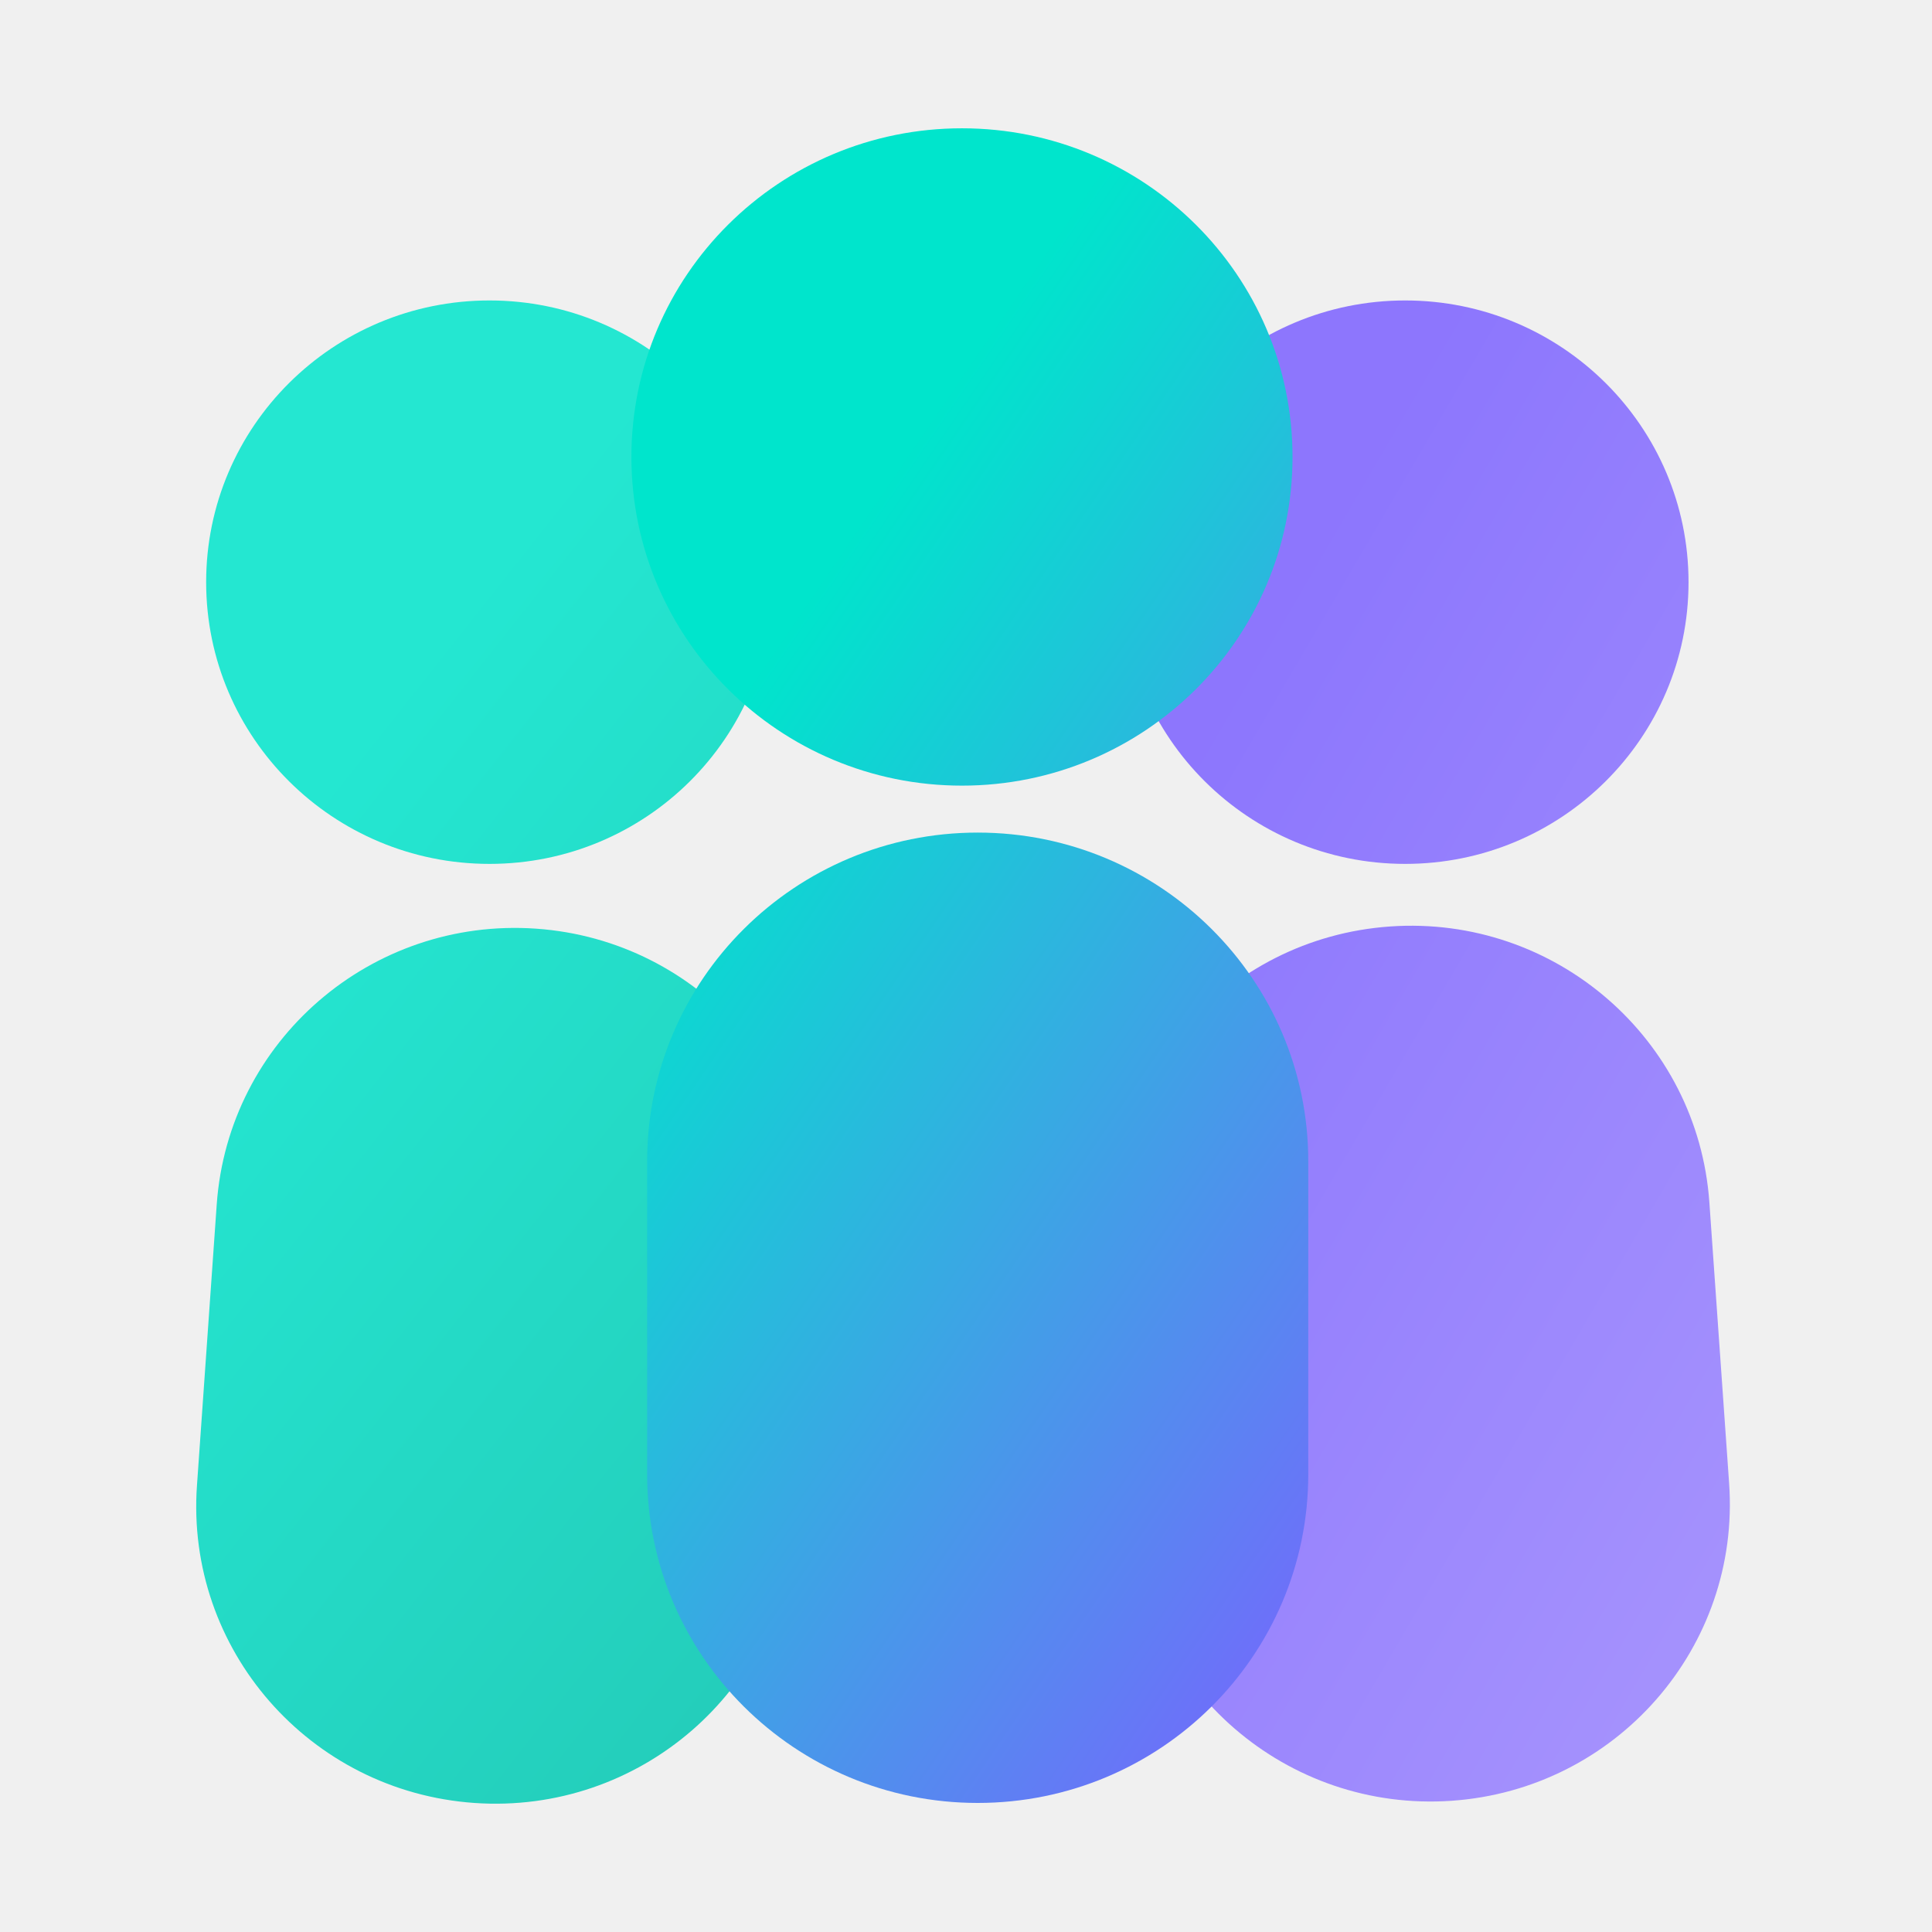
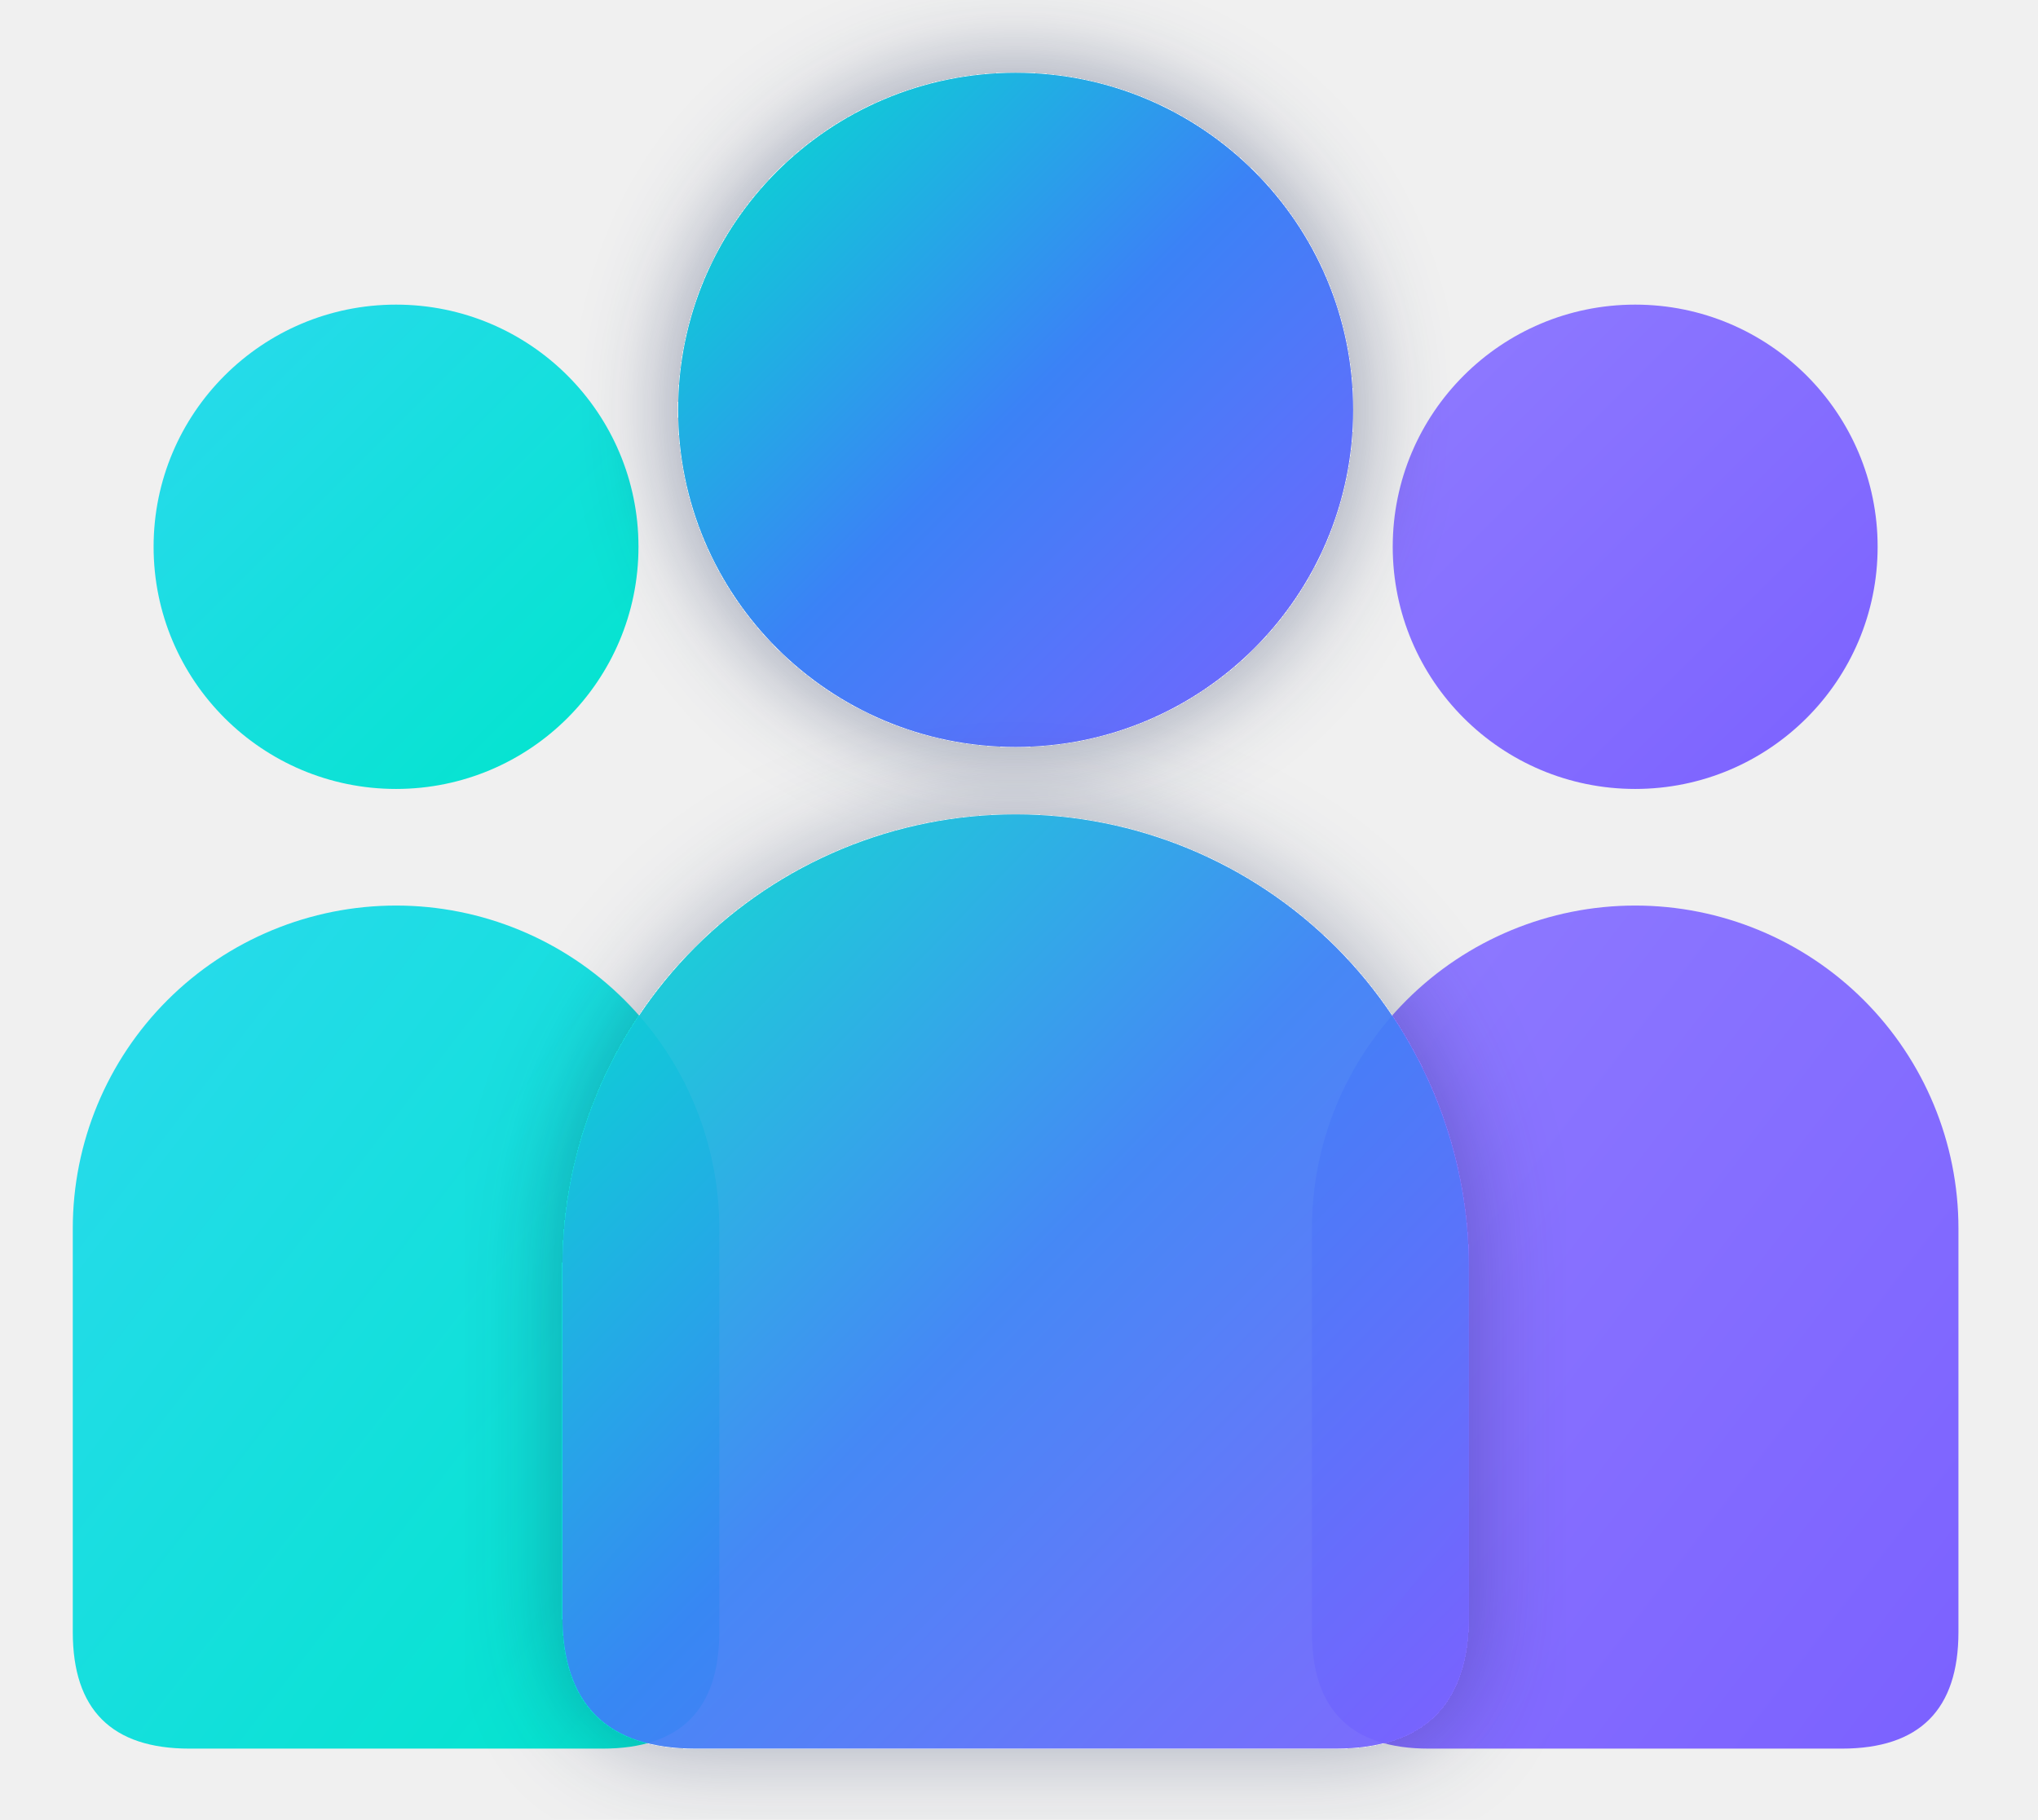
- <svg xmlns="http://www.w3.org/2000/svg" width="256" height="256" viewBox="0 0 256 256" fill="none">
-   <path d="M64.86 114.47C85.594 114.47 102.403 97.757 102.403 77.141C102.403 56.525 85.594 39.812 64.86 39.812C44.125 39.812 27.316 56.525 27.316 77.141C27.316 97.757 44.125 114.47 64.86 114.47Z" fill="url(#paint0_linear_2_13)" />
-   <path d="M107.783 165.106C109.31 143.398 92.848 124.569 71.014 123.051C49.181 121.533 30.244 137.901 28.717 159.609L26.098 196.847C24.571 218.556 41.033 237.384 62.867 238.902C84.7 240.42 103.637 224.053 105.164 202.344L107.783 165.106Z" fill="url(#paint1_linear_2_13)" />
-   <path d="M186.195 114.47C206.93 114.47 223.739 97.757 223.739 77.141C223.739 56.525 206.93 39.812 186.195 39.812C165.461 39.812 148.652 56.525 148.652 77.141C148.652 97.757 165.461 114.47 186.195 114.47Z" fill="url(#paint2_linear_2_13)" />
-   <path d="M226.5 159.32C224.973 137.611 206.036 121.244 184.202 122.762C162.369 124.28 145.907 143.108 147.434 164.817L150.053 202.055C151.58 223.763 170.517 240.131 192.35 238.613C214.183 237.095 230.645 218.266 229.118 196.558L226.5 159.32Z" fill="url(#paint3_linear_2_13)" />
-   <path d="M127.465 104.101C151.656 104.101 171.266 84.603 171.266 60.55C171.266 36.498 151.656 17 127.465 17C103.275 17 83.665 36.498 83.665 60.55C83.665 84.603 103.275 104.101 127.465 104.101Z" fill="url(#paint4_linear_2_13)" />
-   <path d="M173.352 153.872C173.352 129.82 153.742 110.322 129.551 110.322C105.361 110.322 85.75 129.82 85.75 153.872V195.349C85.75 219.401 105.361 238.899 129.551 238.899C153.742 238.899 173.352 219.401 173.352 195.349V153.872Z" fill="url(#paint5_linear_2_13)" />
+ <svg xmlns="http://www.w3.org/2000/svg" width="84" height="75" viewBox="0 0 84 75" fill="none">
+   <g clip-path="url(#clip0_19_20)">
+     <path d="M16.324 32.524C21.843 32.524 26.316 28.055 26.316 22.541C26.316 17.028 21.843 12.558 16.324 12.558C10.805 12.558 6.331 17.028 6.331 22.541C6.331 28.055 10.805 32.524 16.324 32.524Z" fill="url(#paint0_linear_19_20)" />
+     <path d="M3 67.279V50.641C3 47.111 4.404 43.725 6.902 41.229C9.401 38.733 12.79 37.331 16.324 37.331C19.857 37.331 23.246 38.733 25.745 41.229C28.243 43.725 29.647 47.111 29.647 50.641V67.279C29.647 70.483 28.043 72.086 24.836 72.086H7.811C4.604 72.086 3 70.483 3 67.279Z" fill="url(#paint1_linear_19_20)" />
+     <path d="M67.397 32.524C72.916 32.524 77.39 28.055 77.39 22.541C77.39 17.028 72.916 12.558 67.397 12.558C61.878 12.558 57.404 17.028 57.404 22.541C57.404 28.055 61.878 32.524 67.397 32.524Z" fill="url(#paint2_linear_19_20)" />
+     <path d="M54.074 67.279V50.641C54.074 47.111 55.478 43.725 57.976 41.229C60.475 38.733 63.864 37.331 67.398 37.331C70.931 37.331 74.32 38.733 76.819 41.229C79.318 43.725 80.721 47.111 80.721 50.641V67.279C80.721 70.483 79.117 72.086 75.91 72.086H58.886C55.678 72.086 54.074 70.483 54.074 67.279Z" fill="url(#paint3_linear_19_20)" />
+     <g filter="url(#filter0_d_19_20)">
+       <path d="M41.861 30.793C49.544 30.793 55.772 24.571 55.772 16.897C55.772 9.222 49.544 3 41.861 3C34.179 3 27.951 9.222 27.951 16.897C27.951 24.571 34.179 30.793 41.861 30.793Z" fill="url(#paint4_linear_19_20)" />
+     </g>
+     <g filter="url(#filter1_d_19_20)">
+       <path d="M23.181 66.584V52.279C23.181 47.318 25.149 42.559 28.652 39.051C32.155 35.543 36.906 33.572 41.86 33.572C46.814 33.572 51.565 35.543 55.068 39.051C58.572 42.559 60.54 47.318 60.54 52.279V66.584C60.54 70.252 58.708 72.086 55.046 72.086H28.675C25.012 72.086 23.181 70.252 23.181 66.584Z" fill="url(#paint5_linear_19_20)" fill-opacity="0.94" />
+     </g>
+   </g>
  <defs>
-     <linearGradient id="paint0_linear_2_13" x1="31.482" y1="120.302" x2="134.167" y2="201.455" gradientUnits="userSpaceOnUse">
-       <stop stop-color="#00E5CC" stop-opacity="0.85" />
-       <stop offset="1" stop-color="#00C4AE" stop-opacity="0.85" />
+     <filter id="filter0_d_19_20" x="23.951" y="-1" width="35.82" height="35.793" filterUnits="userSpaceOnUse" color-interpolation-filters="sRGB">
+       <feFlood flood-opacity="0" result="BackgroundImageFix" />
+       <feColorMatrix in="SourceAlpha" type="matrix" values="0 0 0 0 0 0 0 0 0 0 0 0 0 0 0 0 0 0 127 0" result="hardAlpha" />
+       <feOffset />
+       <feGaussianBlur stdDeviation="2" />
+       <feComposite in2="hardAlpha" operator="out" />
+       <feColorMatrix type="matrix" values="0 0 0 0 0.056 0 0 0 0 0.123 0 0 0 0 0.315 0 0 0 0.43 0" />
+       <feBlend mode="normal" in2="BackgroundImageFix" result="effect1_dropShadow_19_20" />
+       <feBlend mode="normal" in="SourceGraphic" in2="effect1_dropShadow_19_20" result="shape" />
+     </filter>
+     <filter id="filter1_d_19_20" x="19.181" y="29.572" width="45.359" height="46.513" filterUnits="userSpaceOnUse" color-interpolation-filters="sRGB">
+       <feFlood flood-opacity="0" result="BackgroundImageFix" />
+       <feColorMatrix in="SourceAlpha" type="matrix" values="0 0 0 0 0 0 0 0 0 0 0 0 0 0 0 0 0 0 127 0" result="hardAlpha" />
+       <feOffset />
+       <feGaussianBlur stdDeviation="2" />
+       <feComposite in2="hardAlpha" operator="out" />
+       <feColorMatrix type="matrix" values="0 0 0 0 0.056 0 0 0 0 0.123 0 0 0 0 0.315 0 0 0 0.33 0" />
+       <feBlend mode="normal" in2="BackgroundImageFix" result="effect1_dropShadow_19_20" />
+       <feBlend mode="normal" in="SourceGraphic" in2="effect1_dropShadow_19_20" result="shape" />
+     </filter>
+     <linearGradient id="paint0_linear_19_20" x1="6.331" y1="12.558" x2="26.297" y2="32.544" gradientUnits="userSpaceOnUse">
+       <stop stop-color="#2BD9EE" />
+       <stop offset="1" stop-color="#00E5CC" />
    </linearGradient>
-     <linearGradient id="paint1_linear_2_13" x1="31.482" y1="120.302" x2="134.167" y2="201.455" gradientUnits="userSpaceOnUse">
-       <stop stop-color="#00E5CC" stop-opacity="0.85" />
-       <stop offset="1" stop-color="#00C4AE" stop-opacity="0.85" />
+     <linearGradient id="paint1_linear_19_20" x1="3" y1="37.331" x2="36.564" y2="63.064" gradientUnits="userSpaceOnUse">
+       <stop stop-color="#2BD9EE" />
+       <stop offset="1" stop-color="#00E5CC" />
    </linearGradient>
-     <linearGradient id="paint2_linear_2_13" x1="144.669" y1="125.51" x2="257.753" y2="191.598" gradientUnits="userSpaceOnUse">
-       <stop stop-color="#7B61FF" stop-opacity="0.85" />
-       <stop offset="1" stop-color="#9B85FF" stop-opacity="0.85" />
-     </linearGradient>
-     <linearGradient id="paint3_linear_2_13" x1="144.669" y1="125.51" x2="257.753" y2="191.598" gradientUnits="userSpaceOnUse">
-       <stop stop-color="#7B61FF" stop-opacity="0.85" />
-       <stop offset="1" stop-color="#9B85FF" stop-opacity="0.85" />
-     </linearGradient>
-     <linearGradient id="paint4_linear_2_13" x1="85.75" y1="110.322" x2="205.409" y2="191.848" gradientUnits="userSpaceOnUse">
-       <stop stop-color="#00E5CC" />
+     <linearGradient id="paint2_linear_19_20" x1="57.404" y1="12.558" x2="77.37" y2="32.544" gradientUnits="userSpaceOnUse">
+       <stop stop-color="#8F7BFF" />
      <stop offset="1" stop-color="#7B61FF" />
    </linearGradient>
-     <linearGradient id="paint5_linear_2_13" x1="85.75" y1="110.322" x2="205.409" y2="191.848" gradientUnits="userSpaceOnUse">
-       <stop stop-color="#00E5CC" />
+     <linearGradient id="paint3_linear_19_20" x1="54.074" y1="37.331" x2="87.638" y2="63.064" gradientUnits="userSpaceOnUse">
+       <stop stop-color="#8F7BFF" />
      <stop offset="1" stop-color="#7B61FF" />
    </linearGradient>
+     <linearGradient id="paint4_linear_19_20" x1="27.951" y1="3" x2="55.744" y2="30.82" gradientUnits="userSpaceOnUse">
+       <stop stop-color="#00E5CC" />
+       <stop offset="0.5" stop-color="#3B82F6" />
+       <stop offset="1" stop-color="#7B61FF" />
+     </linearGradient>
+     <linearGradient id="paint5_linear_19_20" x1="23.181" y1="33.572" x2="61.676" y2="70.914" gradientUnits="userSpaceOnUse">
+       <stop stop-color="#00E5CC" />
+       <stop offset="0.5" stop-color="#3B82F6" />
+       <stop offset="1" stop-color="#7B61FF" />
+     </linearGradient>
+     <clipPath id="clip0_19_20">
+       <rect width="84" height="75" fill="white" />
+     </clipPath>
  </defs>
</svg>
